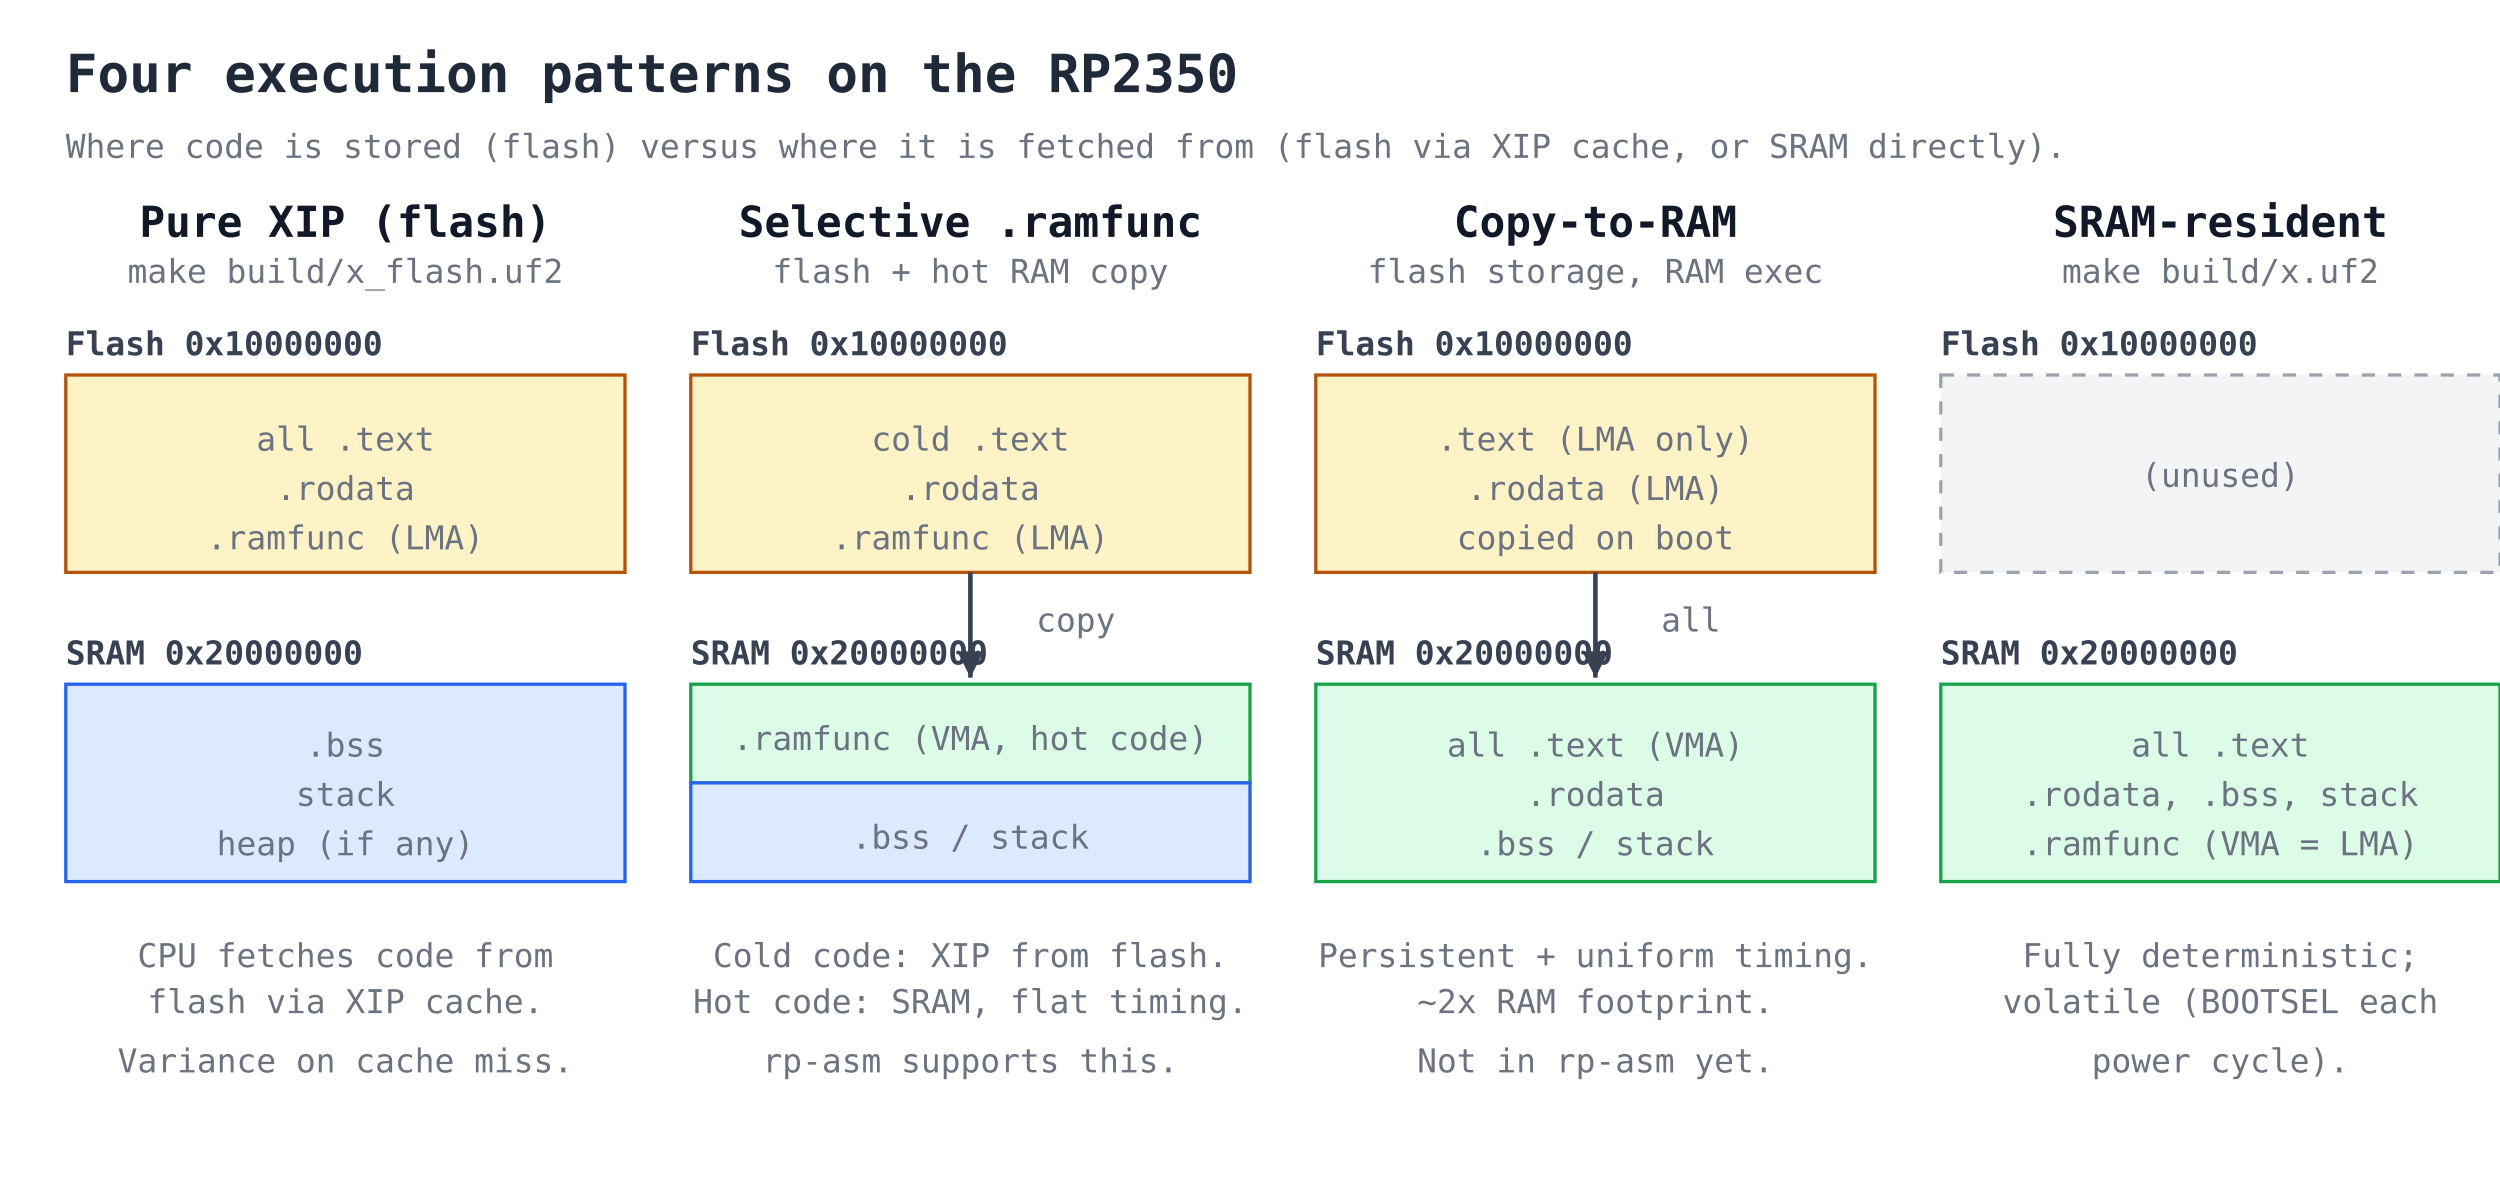
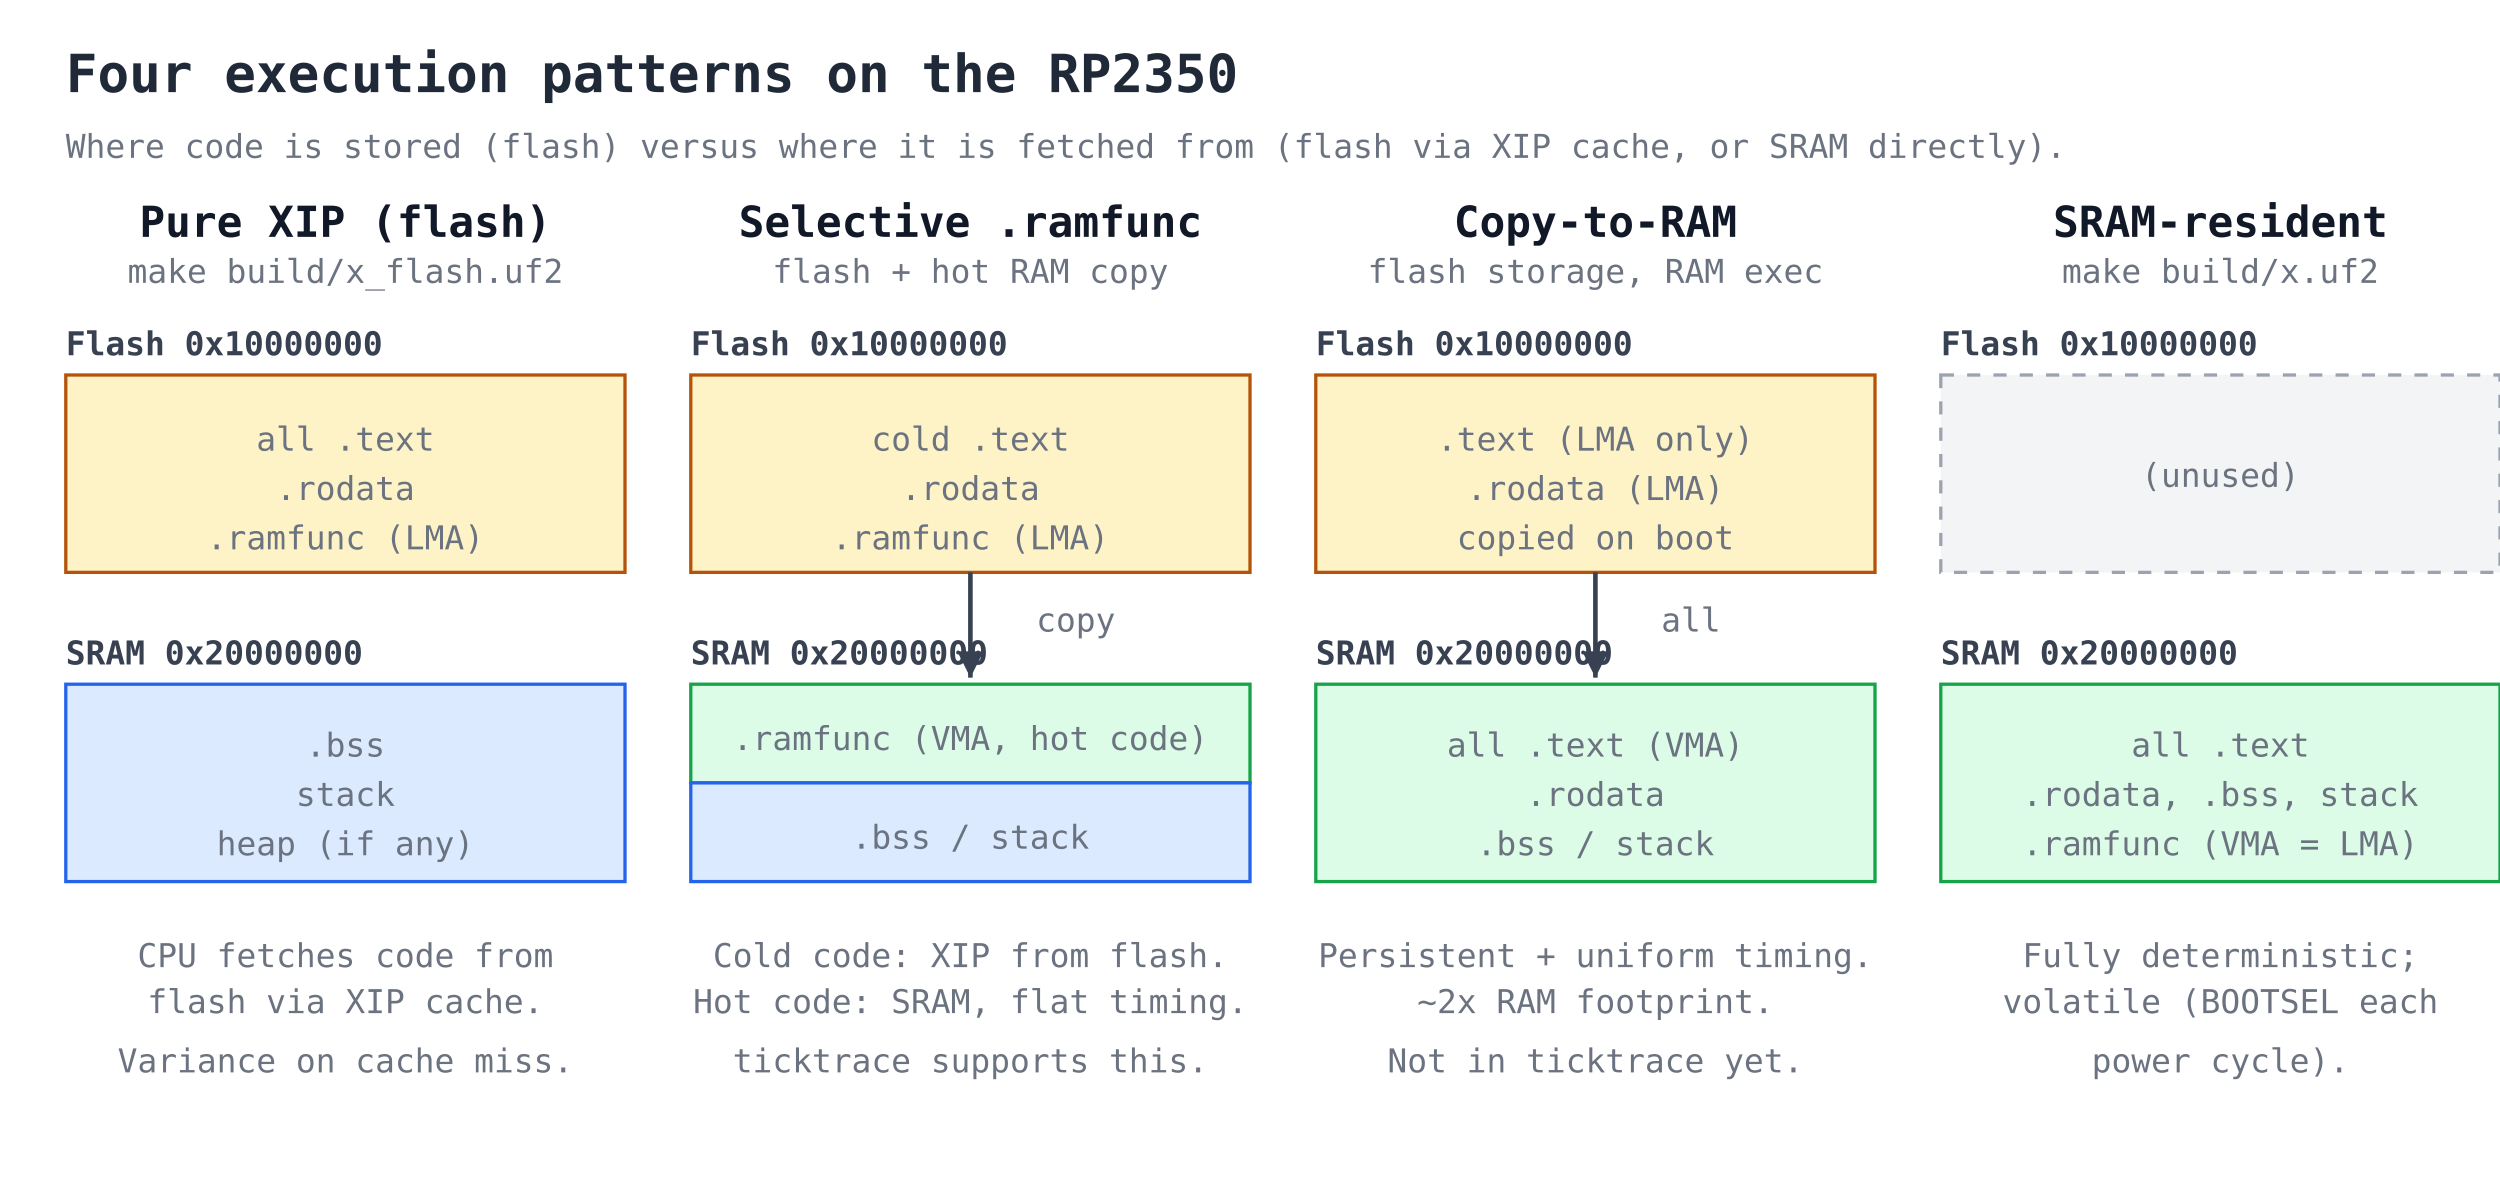
<svg xmlns="http://www.w3.org/2000/svg" viewBox="0 0 760 360" font-family="ui-monospace, Menlo, Monaco, monospace" font-size="11">
  <style>
    text { fill: #1f2937; }
    .title { font-size: 16px; font-weight: bold; }
    .panel-title { font-size: 13px; font-weight: bold; fill: #111827; }
    .lbl { font-size: 10px; fill: #6b7280; }
    .code-flash { fill: #fef3c7; stroke: #b45309; }
    .code-sram  { fill: #dcfce7; stroke: #16a34a; }
    .empty      { fill: #f3f4f6; stroke: #9ca3af; stroke-dasharray: 4 4; }
    .data       { fill: #dbeafe; stroke: #2563eb; }
    .region-l   { font-size: 10px; fill: #374151; font-weight: bold; }
    .arrow      { stroke: #374151; stroke-width: 1.4; fill: none; }
    .note       { font-size: 10px; fill: #6b7280; }

    @media (prefers-color-scheme: dark) {
      text          { fill: #e5e7eb; }
      .panel-title  { fill: #f3f4f6; }
      .lbl          { fill: #9ca3af; }
      .code-flash   { fill: #78350f; }
      .code-sram    { fill: #14532d; }
      .empty        { fill: #1f2937; }
      .data         { fill: #1e3a8a; }
      .region-l     { fill: #d1d5db; }
      .note         { fill: #9ca3af; }
    }
  </style>
  <text x="20" y="28" class="title">Four execution patterns on the RP2350</text>
  <text x="20" y="48" class="note">Where code is stored (flash) versus where it is fetched from (flash via XIP cache, or SRAM directly).</text>
  <g transform="translate(20,72)">
    <text x="85" y="0" text-anchor="middle" class="panel-title">Pure XIP (flash)</text>
    <text x="85" y="14" text-anchor="middle" class="lbl">make build/x_flash.uf2</text>
    <text x="0" y="36" class="region-l">Flash 0x10000000</text>
    <rect x="0" y="42" width="170" height="60" class="code-flash" />
    <text x="85" y="65" text-anchor="middle" class="lbl">all .text</text>
    <text x="85" y="80" text-anchor="middle" class="lbl">.rodata</text>
    <text x="85" y="95" text-anchor="middle" class="lbl">.ramfunc (LMA)</text>
    <text x="0" y="130" class="region-l">SRAM 0x20000000</text>
    <rect x="0" y="136" width="170" height="60" class="data" />
    <text x="85" y="158" text-anchor="middle" class="lbl">.bss</text>
    <text x="85" y="173" text-anchor="middle" class="lbl">stack</text>
    <text x="85" y="188" text-anchor="middle" class="lbl">heap (if any)</text>
    <text x="85" y="222" text-anchor="middle" class="note">CPU fetches code from</text>
    <text x="85" y="236" text-anchor="middle" class="note">flash via XIP cache.</text>
    <text x="85" y="254" text-anchor="middle" class="note">Variance on cache miss.</text>
  </g>
  <g transform="translate(210,72)">
    <text x="85" y="0" text-anchor="middle" class="panel-title">Selective .ramfunc</text>
    <text x="85" y="14" text-anchor="middle" class="lbl">flash + hot RAM copy</text>
    <text x="0" y="36" class="region-l">Flash 0x10000000</text>
    <rect x="0" y="42" width="170" height="60" class="code-flash" />
    <text x="85" y="65" text-anchor="middle" class="lbl">cold .text</text>
    <text x="85" y="80" text-anchor="middle" class="lbl">.rodata</text>
    <text x="85" y="95" text-anchor="middle" class="lbl">.ramfunc (LMA)</text>
    <text x="0" y="130" class="region-l">SRAM 0x20000000</text>
    <rect x="0" y="136" width="170" height="30" class="code-sram" />
    <text x="85" y="156" text-anchor="middle" class="lbl">.ramfunc (VMA, hot code)</text>
    <rect x="0" y="166" width="170" height="30" class="data" />
    <text x="85" y="186" text-anchor="middle" class="lbl">.bss / stack</text>
    <path d="M85,102 L85,134" class="arrow" />
    <polygon points="85,134 81,126 89,126" fill="#374151" />
    <text x="105" y="120" class="note">copy</text>
    <text x="85" y="222" text-anchor="middle" class="note">Cold code: XIP from flash.</text>
    <text x="85" y="236" text-anchor="middle" class="note">Hot code: SRAM, flat timing.</text>
-     <text x="85" y="254" text-anchor="middle" class="note">rp-asm supports this.</text>
+     <text x="85" y="254" text-anchor="middle" class="note">ticktrace supports this.</text>
  </g>
  <g transform="translate(400,72)">
    <text x="85" y="0" text-anchor="middle" class="panel-title">Copy-to-RAM</text>
    <text x="85" y="14" text-anchor="middle" class="lbl">flash storage, RAM exec</text>
    <text x="0" y="36" class="region-l">Flash 0x10000000</text>
    <rect x="0" y="42" width="170" height="60" class="code-flash" />
    <text x="85" y="65" text-anchor="middle" class="lbl">.text (LMA only)</text>
    <text x="85" y="80" text-anchor="middle" class="lbl">.rodata (LMA)</text>
    <text x="85" y="95" text-anchor="middle" class="lbl">copied on boot</text>
    <text x="0" y="130" class="region-l">SRAM 0x20000000</text>
    <rect x="0" y="136" width="170" height="60" class="code-sram" />
    <text x="85" y="158" text-anchor="middle" class="lbl">all .text (VMA)</text>
    <text x="85" y="173" text-anchor="middle" class="lbl">.rodata</text>
    <text x="85" y="188" text-anchor="middle" class="lbl">.bss / stack</text>
    <path d="M85,102 L85,134" class="arrow" />
    <polygon points="85,134 81,126 89,126" fill="#374151" />
    <text x="105" y="120" class="note">all</text>
    <text x="85" y="222" text-anchor="middle" class="note">Persistent + uniform timing.</text>
    <text x="85" y="236" text-anchor="middle" class="note">~2x RAM footprint.</text>
-     <text x="85" y="254" text-anchor="middle" class="note">Not in rp-asm yet.</text>
+     <text x="85" y="254" text-anchor="middle" class="note">Not in ticktrace yet.</text>
  </g>
  <g transform="translate(590,72)">
    <text x="85" y="0" text-anchor="middle" class="panel-title">SRAM-resident</text>
    <text x="85" y="14" text-anchor="middle" class="lbl">make build/x.uf2</text>
    <text x="0" y="36" class="region-l">Flash 0x10000000</text>
    <rect x="0" y="42" width="170" height="60" class="empty" />
    <text x="85" y="76" text-anchor="middle" class="lbl">(unused)</text>
    <text x="0" y="130" class="region-l">SRAM 0x20000000</text>
    <rect x="0" y="136" width="170" height="60" class="code-sram" />
    <text x="85" y="158" text-anchor="middle" class="lbl">all .text</text>
    <text x="85" y="173" text-anchor="middle" class="lbl">.rodata, .bss, stack</text>
    <text x="85" y="188" text-anchor="middle" class="lbl">.ramfunc (VMA = LMA)</text>
    <text x="85" y="222" text-anchor="middle" class="note">Fully deterministic;</text>
    <text x="85" y="236" text-anchor="middle" class="note">volatile (BOOTSEL each</text>
    <text x="85" y="254" text-anchor="middle" class="note">power cycle).</text>
  </g>
</svg>
